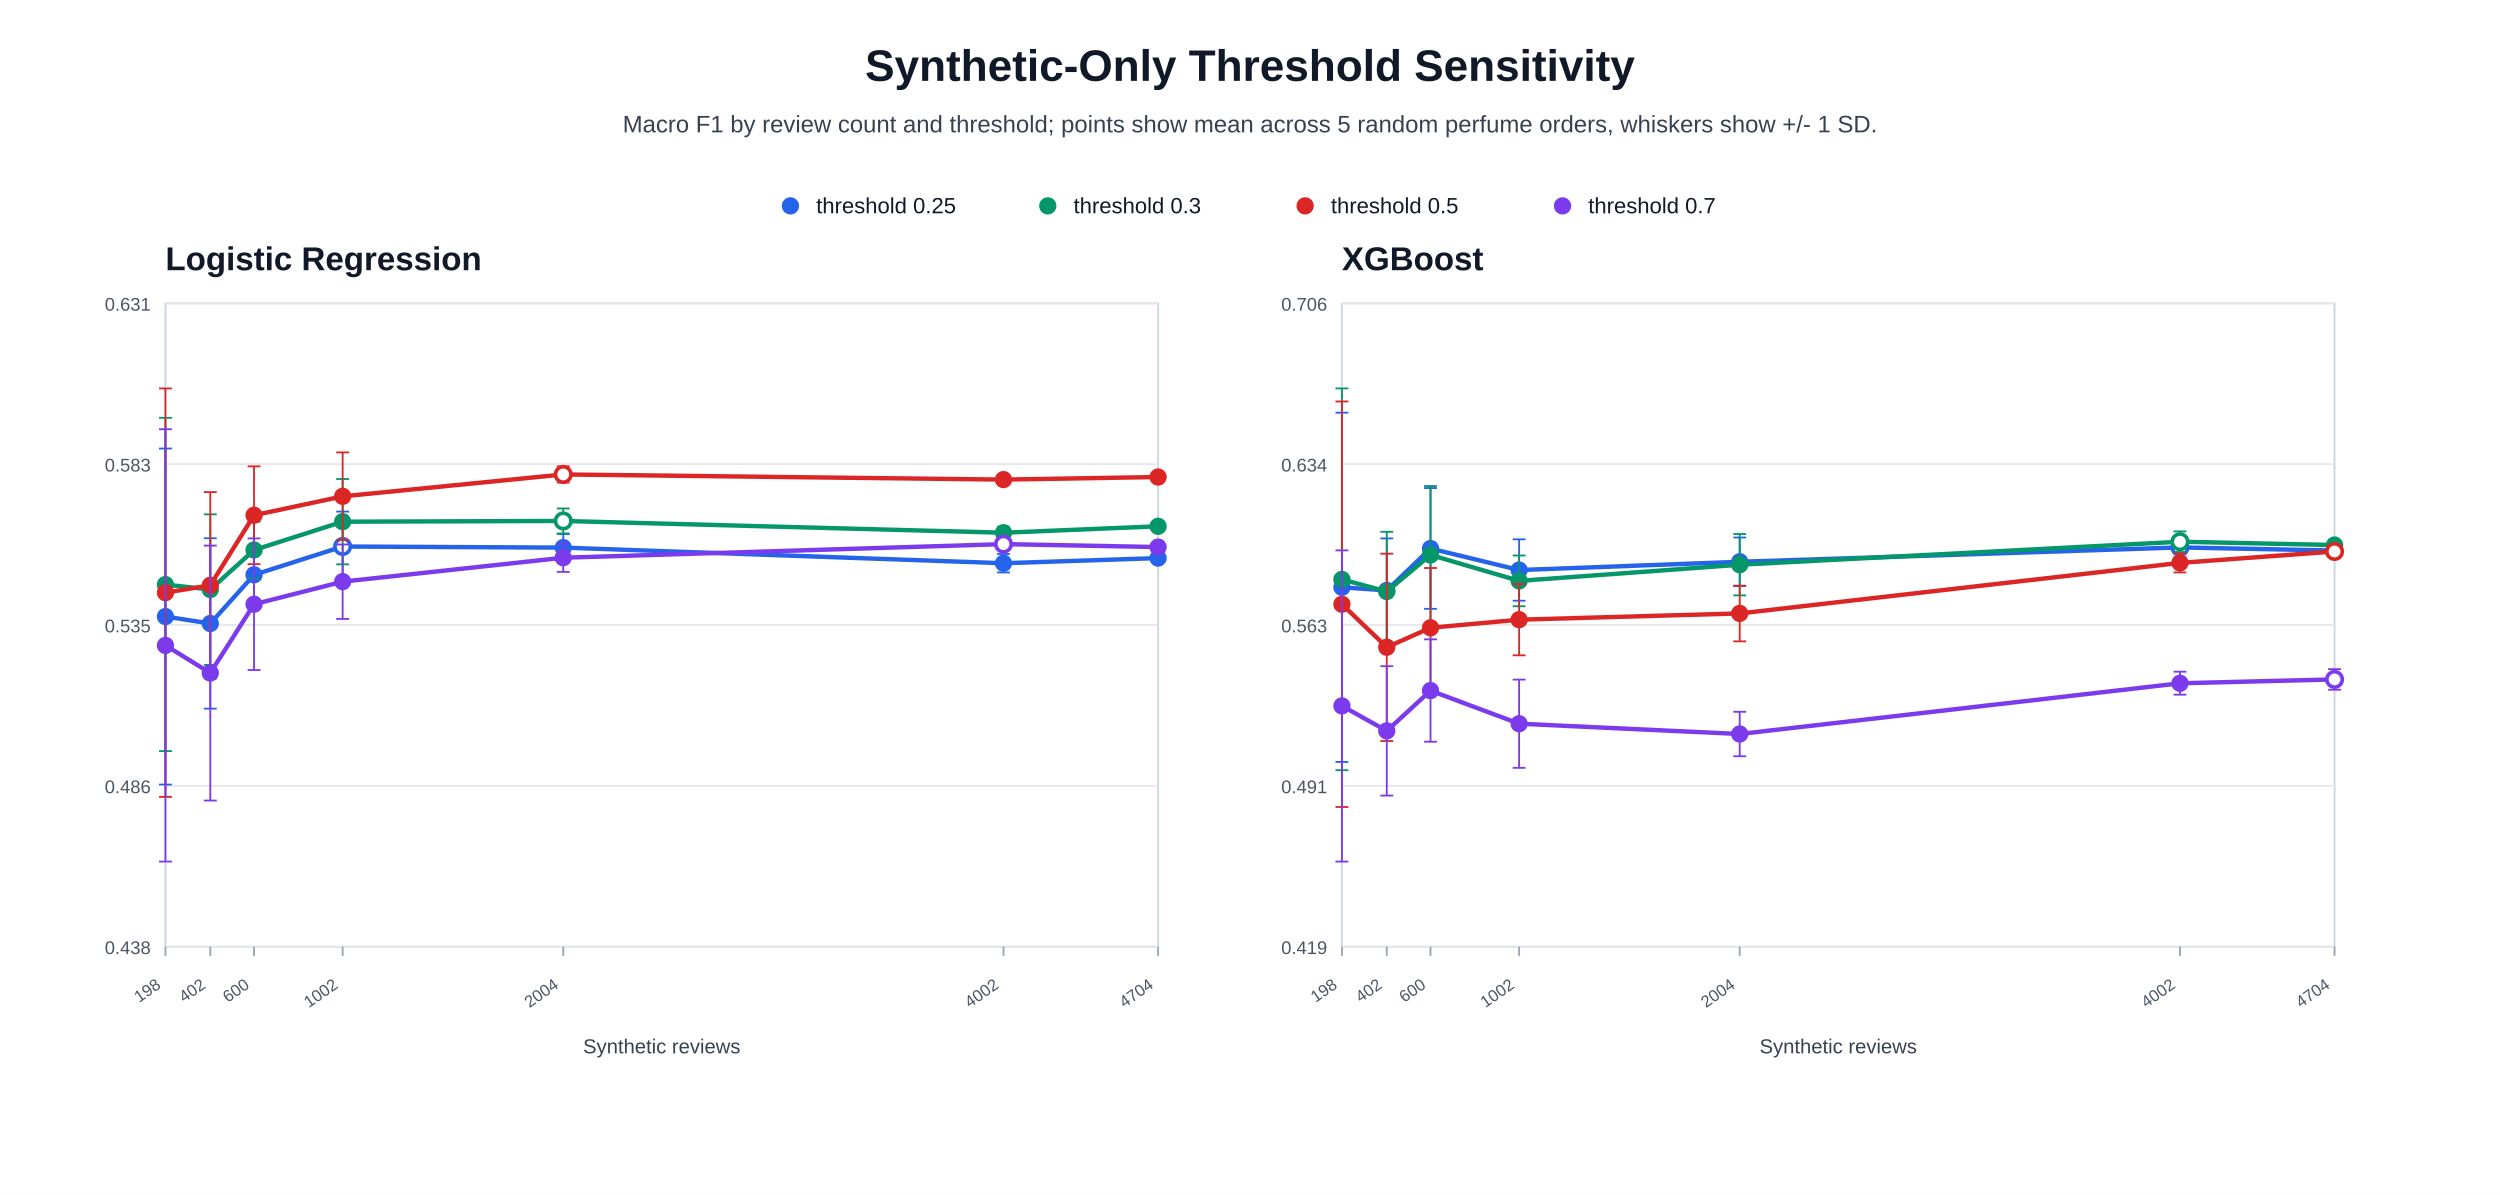
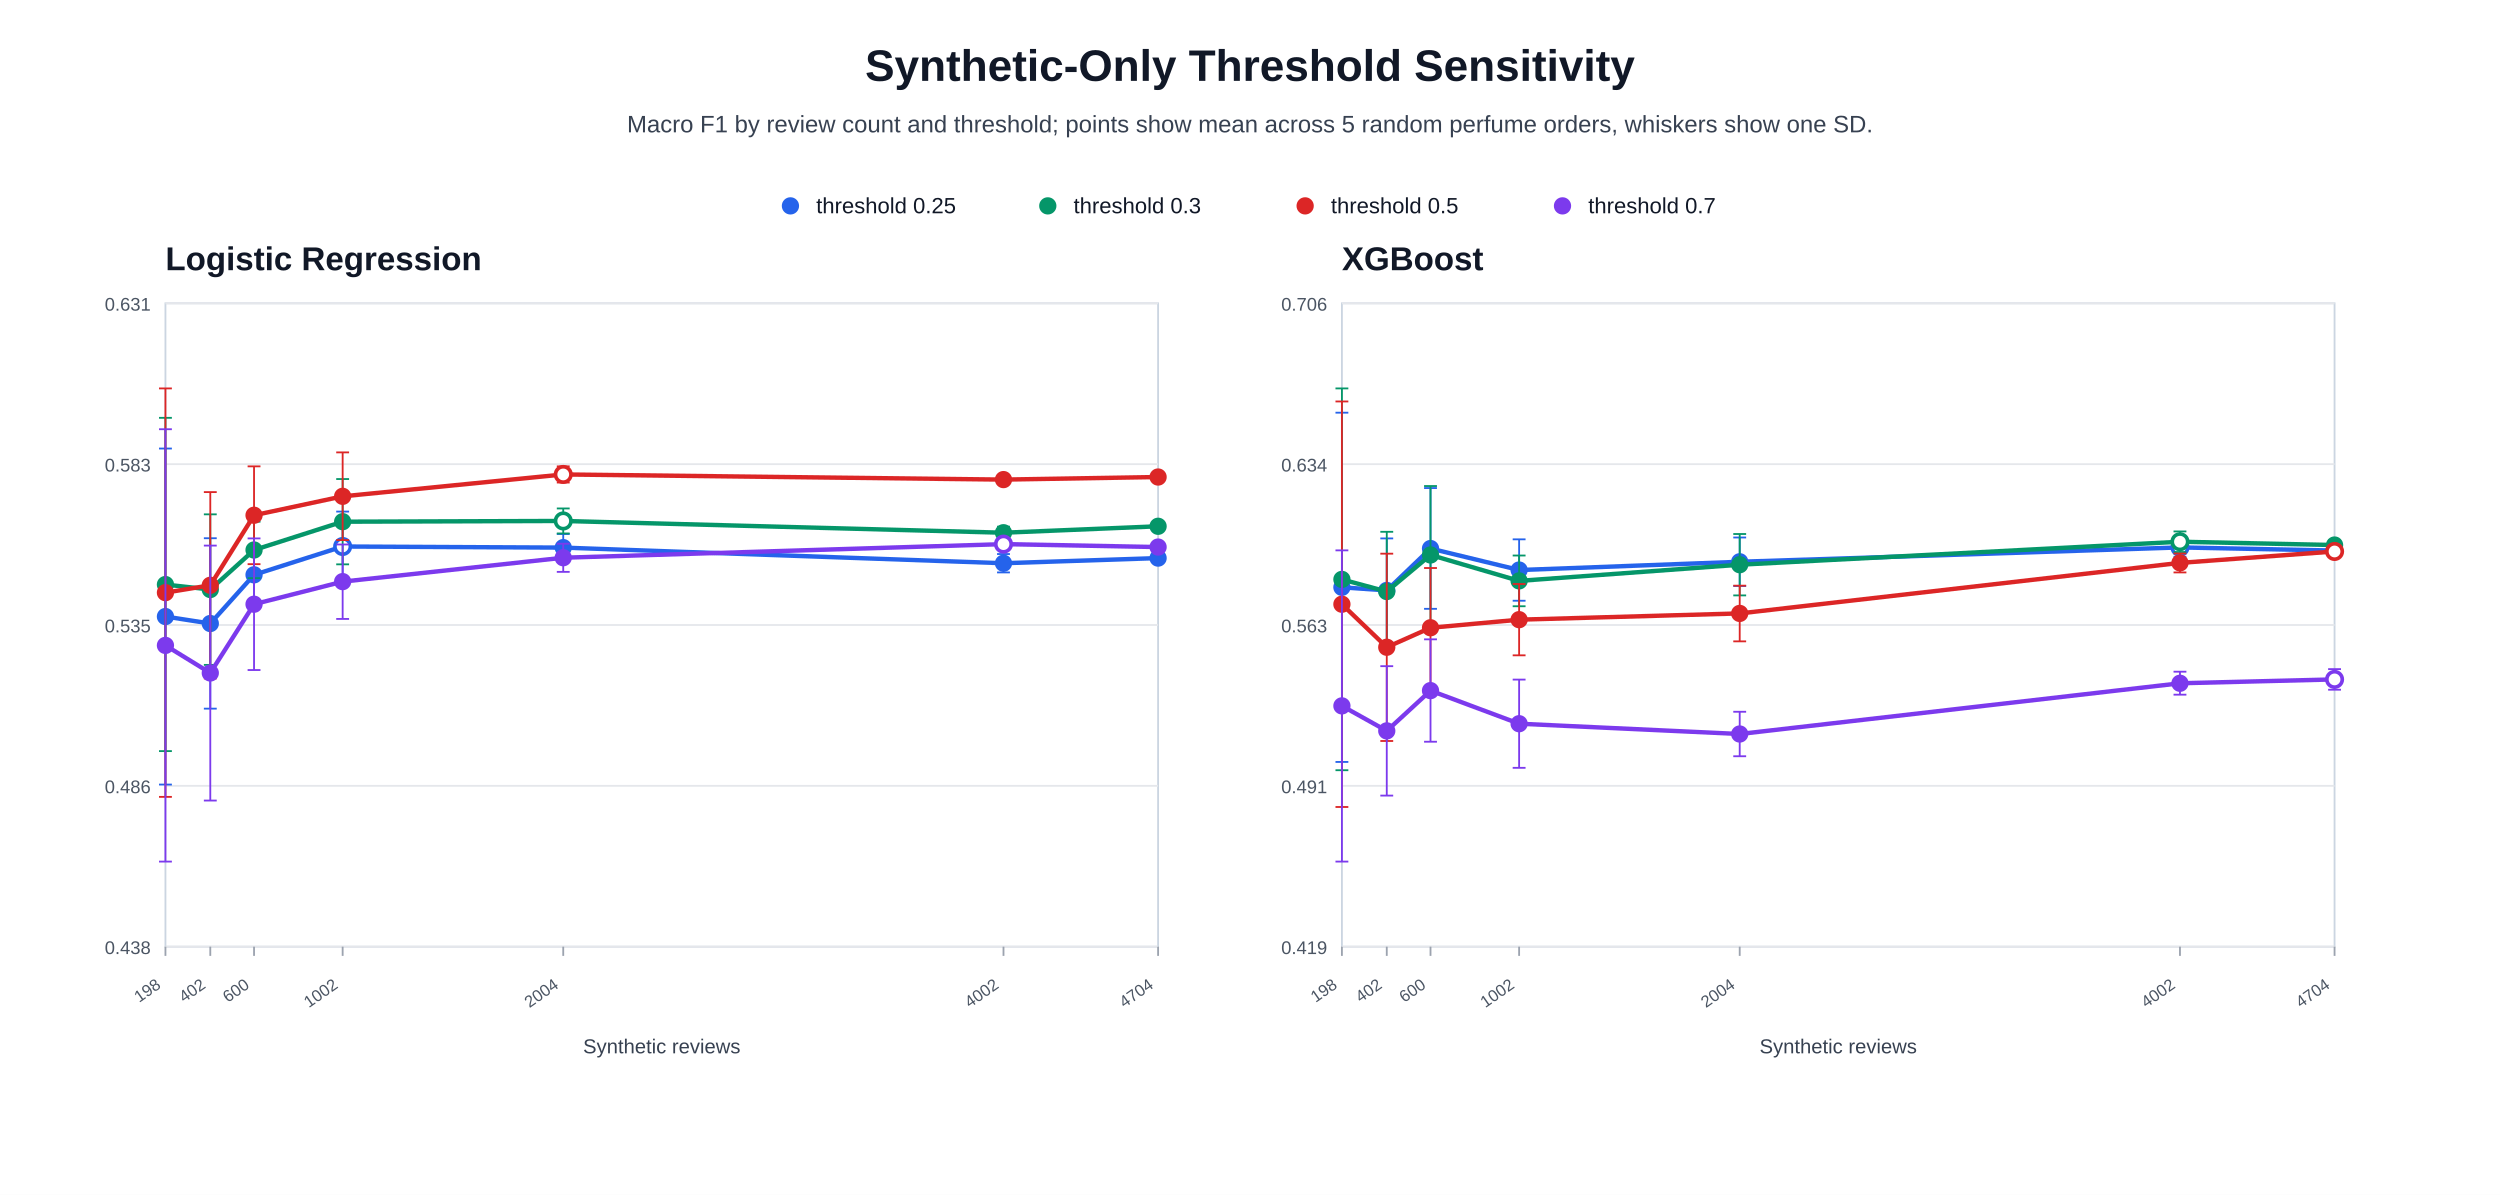
<svg xmlns="http://www.w3.org/2000/svg" width="1360" height="650" viewBox="0 0 1360 650">
  <rect width="100%" height="100%" fill="#ffffff" />
  <text x="680.0" y="44.0" font-family="Arial, Helvetica, sans-serif" font-size="24" font-weight="700" fill="#111827" text-anchor="middle">Synthetic-Only Threshold Sensitivity</text>
-   <text x="680.0" y="72.0" font-family="Arial, Helvetica, sans-serif" font-size="13" font-weight="400" fill="#374151" text-anchor="middle">Macro F1 by review count and threshold; points show mean across 5 random perfume orders, whiskers show +/- 1 SD.</text>
+   <text x="680.0" y="72.0" font-family="Arial, Helvetica, sans-serif" font-size="13" font-weight="400" fill="#374151" text-anchor="middle">Macro F1 by review count and threshold; points show mean across 5 random perfume orders, whiskers show one SD.</text>
  <circle cx="430.0" cy="112.0" r="4.2" fill="#2563eb" stroke="#2563eb" stroke-width="1" />
  <text x="444.0" y="116.0" font-family="Arial, Helvetica, sans-serif" font-size="12" font-weight="400" fill="#111827" text-anchor="start">threshold 0.25</text>
  <circle cx="570.0" cy="112.0" r="4.2" fill="#059669" stroke="#059669" stroke-width="1" />
  <text x="584.0" y="116.0" font-family="Arial, Helvetica, sans-serif" font-size="12" font-weight="400" fill="#111827" text-anchor="start">threshold 0.3</text>
  <circle cx="710.0" cy="112.0" r="4.2" fill="#dc2626" stroke="#dc2626" stroke-width="1" />
  <text x="724.0" y="116.0" font-family="Arial, Helvetica, sans-serif" font-size="12" font-weight="400" fill="#111827" text-anchor="start">threshold 0.5</text>
  <circle cx="850.0" cy="112.0" r="4.2" fill="#7c3aed" stroke="#7c3aed" stroke-width="1" />
  <text x="864.0" y="116.0" font-family="Arial, Helvetica, sans-serif" font-size="12" font-weight="400" fill="#111827" text-anchor="start">threshold 0.7</text>
  <text x="90.0" y="147.0" font-family="Arial, Helvetica, sans-serif" font-size="18" font-weight="700" fill="#111827" text-anchor="start">Logistic Regression</text>
  <rect x="90.0" y="165.0" width="540.0" height="350.0" fill="#ffffff" stroke="#cbd5e1" />
  <line x1="90.0" y1="515.0" x2="630.0" y2="515.0" stroke="#e5e7eb" stroke-width="1" />
  <text x="82.0" y="519.0" font-family="Arial, Helvetica, sans-serif" font-size="10" font-weight="400" fill="#4b5563" text-anchor="end">0.438</text>
  <line x1="90.0" y1="427.5" x2="630.0" y2="427.5" stroke="#e5e7eb" stroke-width="1" />
  <text x="82.0" y="431.5" font-family="Arial, Helvetica, sans-serif" font-size="10" font-weight="400" fill="#4b5563" text-anchor="end">0.486</text>
  <line x1="90.0" y1="340.0" x2="630.0" y2="340.0" stroke="#e5e7eb" stroke-width="1" />
  <text x="82.0" y="344.0" font-family="Arial, Helvetica, sans-serif" font-size="10" font-weight="400" fill="#4b5563" text-anchor="end">0.535</text>
  <line x1="90.0" y1="252.5" x2="630.0" y2="252.5" stroke="#e5e7eb" stroke-width="1" />
  <text x="82.0" y="256.5" font-family="Arial, Helvetica, sans-serif" font-size="10" font-weight="400" fill="#4b5563" text-anchor="end">0.583</text>
  <line x1="90.0" y1="165.0" x2="630.0" y2="165.0" stroke="#e5e7eb" stroke-width="1" />
  <text x="82.0" y="169.0" font-family="Arial, Helvetica, sans-serif" font-size="10" font-weight="400" fill="#4b5563" text-anchor="end">0.631</text>
  <line x1="90.0" y1="515.0" x2="90.0" y2="520.0" stroke="#9ca3af" stroke-width="1" />
  <text x="88.0" y="537.0" font-family="Arial, Helvetica, sans-serif" font-size="9" font-weight="400" fill="#4b5563" text-anchor="end" transform="rotate(-35 88.0 537.0)">198</text>
  <line x1="114.4" y1="515.0" x2="114.4" y2="520.0" stroke="#9ca3af" stroke-width="1" />
  <text x="112.4" y="537.0" font-family="Arial, Helvetica, sans-serif" font-size="9" font-weight="400" fill="#4b5563" text-anchor="end" transform="rotate(-35 112.4 537.0)">402</text>
  <line x1="138.2" y1="515.0" x2="138.2" y2="520.0" stroke="#9ca3af" stroke-width="1" />
  <text x="136.2" y="537.0" font-family="Arial, Helvetica, sans-serif" font-size="9" font-weight="400" fill="#4b5563" text-anchor="end" transform="rotate(-35 136.2 537.0)">600</text>
  <line x1="186.4" y1="515.0" x2="186.4" y2="520.0" stroke="#9ca3af" stroke-width="1" />
  <text x="184.4" y="537.0" font-family="Arial, Helvetica, sans-serif" font-size="9" font-weight="400" fill="#4b5563" text-anchor="end" transform="rotate(-35 184.4 537.0)">1002</text>
  <line x1="306.4" y1="515.0" x2="306.4" y2="520.0" stroke="#9ca3af" stroke-width="1" />
  <text x="304.4" y="537.0" font-family="Arial, Helvetica, sans-serif" font-size="9" font-weight="400" fill="#4b5563" text-anchor="end" transform="rotate(-35 304.4 537.0)">2004</text>
  <line x1="545.9" y1="515.0" x2="545.9" y2="520.0" stroke="#9ca3af" stroke-width="1" />
  <text x="543.9" y="537.0" font-family="Arial, Helvetica, sans-serif" font-size="9" font-weight="400" fill="#4b5563" text-anchor="end" transform="rotate(-35 543.9 537.0)">4002</text>
  <line x1="630.0" y1="515.0" x2="630.0" y2="520.0" stroke="#9ca3af" stroke-width="1" />
  <text x="628.0" y="537.0" font-family="Arial, Helvetica, sans-serif" font-size="9" font-weight="400" fill="#4b5563" text-anchor="end" transform="rotate(-35 628.0 537.0)">4704</text>
  <polyline points="90.0,335.4 114.4,339.2 138.2,312.7 186.4,297.3 306.4,297.9 545.9,306.4 630.0,303.6" fill="none" stroke="#2563eb" stroke-width="2.4" stroke-linejoin="round" stroke-linecap="round" />
  <line x1="90.0" y1="426.8" x2="90.0" y2="244.0" stroke="#2563eb" stroke-width="1.0" />
  <line x1="86.5" y1="426.8" x2="93.5" y2="426.8" stroke="#2563eb" stroke-width="1.0" />
  <line x1="86.5" y1="244.0" x2="93.5" y2="244.0" stroke="#2563eb" stroke-width="1.0" />
  <circle cx="90.0" cy="335.4" r="4.2" fill="#2563eb" stroke="#2563eb" stroke-width="1" />
  <line x1="114.4" y1="385.5" x2="114.4" y2="292.8" stroke="#2563eb" stroke-width="1.0" />
  <line x1="110.9" y1="385.5" x2="117.9" y2="385.5" stroke="#2563eb" stroke-width="1.0" />
  <line x1="110.9" y1="292.8" x2="117.9" y2="292.8" stroke="#2563eb" stroke-width="1.0" />
  <circle cx="114.4" cy="339.2" r="4.2" fill="#2563eb" stroke="#2563eb" stroke-width="1" />
  <line x1="138.2" y1="327.9" x2="138.2" y2="297.5" stroke="#2563eb" stroke-width="1.0" />
  <line x1="134.7" y1="327.9" x2="141.7" y2="327.9" stroke="#2563eb" stroke-width="1.0" />
  <line x1="134.7" y1="297.5" x2="141.7" y2="297.5" stroke="#2563eb" stroke-width="1.0" />
  <circle cx="138.2" cy="312.7" r="4.2" fill="#2563eb" stroke="#2563eb" stroke-width="1" />
  <line x1="186.4" y1="316.3" x2="186.4" y2="278.3" stroke="#2563eb" stroke-width="1.0" />
  <line x1="182.9" y1="316.3" x2="189.9" y2="316.3" stroke="#2563eb" stroke-width="1.0" />
  <line x1="182.9" y1="278.3" x2="189.9" y2="278.3" stroke="#2563eb" stroke-width="1.0" />
  <circle cx="186.4" cy="297.3" r="4.2" fill="#ffffff" stroke="#2563eb" stroke-width="2" />
  <line x1="306.4" y1="305.4" x2="306.4" y2="290.5" stroke="#2563eb" stroke-width="1.0" />
  <line x1="302.9" y1="305.4" x2="309.9" y2="305.4" stroke="#2563eb" stroke-width="1.0" />
  <line x1="302.9" y1="290.5" x2="309.9" y2="290.5" stroke="#2563eb" stroke-width="1.0" />
  <circle cx="306.4" cy="297.9" r="4.2" fill="#2563eb" stroke="#2563eb" stroke-width="1" />
  <line x1="545.9" y1="311.4" x2="545.9" y2="301.4" stroke="#2563eb" stroke-width="1.0" />
  <line x1="542.4" y1="311.4" x2="549.4" y2="311.4" stroke="#2563eb" stroke-width="1.0" />
  <line x1="542.4" y1="301.4" x2="549.4" y2="301.4" stroke="#2563eb" stroke-width="1.0" />
  <circle cx="545.9" cy="306.4" r="4.2" fill="#2563eb" stroke="#2563eb" stroke-width="1" />
  <circle cx="630.0" cy="303.6" r="4.2" fill="#2563eb" stroke="#2563eb" stroke-width="1" />
  <polyline points="90.0,318.0 114.4,320.7 138.2,299.2 186.4,283.8 306.4,283.4 545.9,289.8 630.0,286.3" fill="none" stroke="#059669" stroke-width="2.4" stroke-linejoin="round" stroke-linecap="round" />
  <line x1="90.0" y1="408.6" x2="90.0" y2="227.3" stroke="#059669" stroke-width="1.0" />
  <line x1="86.5" y1="408.6" x2="93.5" y2="408.6" stroke="#059669" stroke-width="1.0" />
  <line x1="86.5" y1="227.3" x2="93.5" y2="227.3" stroke="#059669" stroke-width="1.0" />
  <circle cx="90.0" cy="318.0" r="4.2" fill="#059669" stroke="#059669" stroke-width="1" />
  <line x1="114.4" y1="361.7" x2="114.4" y2="279.8" stroke="#059669" stroke-width="1.0" />
  <line x1="110.9" y1="361.7" x2="117.9" y2="361.7" stroke="#059669" stroke-width="1.0" />
  <line x1="110.9" y1="279.8" x2="117.9" y2="279.8" stroke="#059669" stroke-width="1.0" />
  <circle cx="114.4" cy="320.7" r="4.2" fill="#059669" stroke="#059669" stroke-width="1" />
  <line x1="138.2" y1="314.5" x2="138.2" y2="283.8" stroke="#059669" stroke-width="1.0" />
  <line x1="134.7" y1="314.5" x2="141.7" y2="314.5" stroke="#059669" stroke-width="1.0" />
  <line x1="134.7" y1="283.8" x2="141.7" y2="283.8" stroke="#059669" stroke-width="1.0" />
  <circle cx="138.2" cy="299.2" r="4.2" fill="#059669" stroke="#059669" stroke-width="1" />
  <line x1="186.4" y1="307.0" x2="186.4" y2="260.6" stroke="#059669" stroke-width="1.0" />
  <line x1="182.9" y1="307.0" x2="189.9" y2="307.0" stroke="#059669" stroke-width="1.0" />
  <line x1="182.9" y1="260.6" x2="189.9" y2="260.6" stroke="#059669" stroke-width="1.0" />
  <circle cx="186.4" cy="283.8" r="4.2" fill="#059669" stroke="#059669" stroke-width="1" />
  <line x1="306.4" y1="290.2" x2="306.4" y2="276.6" stroke="#059669" stroke-width="1.0" />
  <line x1="302.9" y1="290.2" x2="309.9" y2="290.2" stroke="#059669" stroke-width="1.0" />
  <line x1="302.9" y1="276.6" x2="309.9" y2="276.6" stroke="#059669" stroke-width="1.0" />
  <circle cx="306.4" cy="283.4" r="4.2" fill="#ffffff" stroke="#059669" stroke-width="2" />
  <line x1="545.9" y1="293.1" x2="545.9" y2="286.5" stroke="#059669" stroke-width="1.0" />
  <line x1="542.4" y1="293.1" x2="549.4" y2="293.1" stroke="#059669" stroke-width="1.0" />
  <line x1="542.4" y1="286.5" x2="549.4" y2="286.5" stroke="#059669" stroke-width="1.0" />
  <circle cx="545.9" cy="289.8" r="4.2" fill="#059669" stroke="#059669" stroke-width="1" />
  <circle cx="630.0" cy="286.3" r="4.2" fill="#059669" stroke="#059669" stroke-width="1" />
  <polyline points="90.0,322.4 114.4,318.4 138.2,280.3 186.4,270.0 306.4,258.1 545.9,260.9 630.0,259.5" fill="none" stroke="#dc2626" stroke-width="2.4" stroke-linejoin="round" stroke-linecap="round" />
  <line x1="90.0" y1="433.5" x2="90.0" y2="211.3" stroke="#dc2626" stroke-width="1.0" />
  <line x1="86.5" y1="433.5" x2="93.5" y2="433.5" stroke="#dc2626" stroke-width="1.0" />
  <line x1="86.5" y1="211.3" x2="93.5" y2="211.3" stroke="#dc2626" stroke-width="1.0" />
  <circle cx="90.0" cy="322.4" r="4.2" fill="#dc2626" stroke="#dc2626" stroke-width="1" />
  <line x1="114.4" y1="369.1" x2="114.4" y2="267.7" stroke="#dc2626" stroke-width="1.0" />
  <line x1="110.9" y1="369.1" x2="117.9" y2="369.1" stroke="#dc2626" stroke-width="1.0" />
  <line x1="110.9" y1="267.7" x2="117.9" y2="267.7" stroke="#dc2626" stroke-width="1.0" />
  <circle cx="114.4" cy="318.4" r="4.2" fill="#dc2626" stroke="#dc2626" stroke-width="1" />
  <line x1="138.2" y1="306.9" x2="138.2" y2="253.7" stroke="#dc2626" stroke-width="1.0" />
  <line x1="134.7" y1="306.9" x2="141.7" y2="306.9" stroke="#dc2626" stroke-width="1.0" />
  <line x1="134.7" y1="253.7" x2="141.7" y2="253.7" stroke="#dc2626" stroke-width="1.0" />
  <circle cx="138.2" cy="280.3" r="4.2" fill="#dc2626" stroke="#dc2626" stroke-width="1" />
  <line x1="186.4" y1="293.8" x2="186.4" y2="246.1" stroke="#dc2626" stroke-width="1.0" />
  <line x1="182.9" y1="293.8" x2="189.9" y2="293.8" stroke="#dc2626" stroke-width="1.0" />
  <line x1="182.9" y1="246.1" x2="189.9" y2="246.1" stroke="#dc2626" stroke-width="1.0" />
  <circle cx="186.4" cy="270.0" r="4.2" fill="#dc2626" stroke="#dc2626" stroke-width="1" />
  <line x1="306.4" y1="262.5" x2="306.4" y2="253.7" stroke="#dc2626" stroke-width="1.0" />
  <line x1="302.9" y1="262.5" x2="309.9" y2="262.5" stroke="#dc2626" stroke-width="1.0" />
  <line x1="302.9" y1="253.7" x2="309.9" y2="253.7" stroke="#dc2626" stroke-width="1.0" />
  <circle cx="306.4" cy="258.1" r="4.2" fill="#ffffff" stroke="#dc2626" stroke-width="2" />
  <line x1="545.9" y1="263.0" x2="545.9" y2="258.8" stroke="#dc2626" stroke-width="1.0" />
  <line x1="542.4" y1="263.0" x2="549.4" y2="263.0" stroke="#dc2626" stroke-width="1.0" />
  <line x1="542.4" y1="258.8" x2="549.4" y2="258.8" stroke="#dc2626" stroke-width="1.0" />
  <circle cx="545.9" cy="260.9" r="4.2" fill="#dc2626" stroke="#dc2626" stroke-width="1" />
  <circle cx="630.0" cy="259.5" r="4.2" fill="#dc2626" stroke="#dc2626" stroke-width="1" />
  <polyline points="90.0,351.1 114.4,366.1 138.2,328.7 186.4,316.4 306.4,303.4 545.9,296.0 630.0,297.6" fill="none" stroke="#7c3aed" stroke-width="2.4" stroke-linejoin="round" stroke-linecap="round" />
  <line x1="90.0" y1="468.7" x2="90.0" y2="233.5" stroke="#7c3aed" stroke-width="1.0" />
  <line x1="86.5" y1="468.7" x2="93.5" y2="468.7" stroke="#7c3aed" stroke-width="1.0" />
  <line x1="86.5" y1="233.5" x2="93.5" y2="233.5" stroke="#7c3aed" stroke-width="1.0" />
  <circle cx="90.0" cy="351.1" r="4.2" fill="#7c3aed" stroke="#7c3aed" stroke-width="1" />
  <line x1="114.4" y1="435.5" x2="114.4" y2="296.8" stroke="#7c3aed" stroke-width="1.0" />
  <line x1="110.9" y1="435.5" x2="117.9" y2="435.5" stroke="#7c3aed" stroke-width="1.0" />
  <line x1="110.9" y1="296.8" x2="117.9" y2="296.8" stroke="#7c3aed" stroke-width="1.0" />
  <circle cx="114.4" cy="366.1" r="4.2" fill="#7c3aed" stroke="#7c3aed" stroke-width="1" />
  <line x1="138.2" y1="364.5" x2="138.2" y2="292.9" stroke="#7c3aed" stroke-width="1.0" />
  <line x1="134.7" y1="364.5" x2="141.7" y2="364.5" stroke="#7c3aed" stroke-width="1.0" />
  <line x1="134.7" y1="292.9" x2="141.7" y2="292.9" stroke="#7c3aed" stroke-width="1.0" />
  <circle cx="138.2" cy="328.7" r="4.2" fill="#7c3aed" stroke="#7c3aed" stroke-width="1" />
  <line x1="186.4" y1="336.7" x2="186.4" y2="296.2" stroke="#7c3aed" stroke-width="1.0" />
  <line x1="182.9" y1="336.7" x2="189.9" y2="336.7" stroke="#7c3aed" stroke-width="1.0" />
  <line x1="182.9" y1="296.2" x2="189.9" y2="296.2" stroke="#7c3aed" stroke-width="1.0" />
  <circle cx="186.4" cy="316.4" r="4.2" fill="#7c3aed" stroke="#7c3aed" stroke-width="1" />
  <line x1="306.4" y1="311.1" x2="306.4" y2="295.8" stroke="#7c3aed" stroke-width="1.0" />
  <line x1="302.9" y1="311.1" x2="309.9" y2="311.1" stroke="#7c3aed" stroke-width="1.0" />
  <line x1="302.9" y1="295.8" x2="309.9" y2="295.8" stroke="#7c3aed" stroke-width="1.0" />
  <circle cx="306.4" cy="303.4" r="4.2" fill="#7c3aed" stroke="#7c3aed" stroke-width="1" />
  <line x1="545.9" y1="299.0" x2="545.9" y2="293.0" stroke="#7c3aed" stroke-width="1.0" />
  <line x1="542.4" y1="299.0" x2="549.4" y2="299.0" stroke="#7c3aed" stroke-width="1.0" />
  <line x1="542.4" y1="293.0" x2="549.4" y2="293.0" stroke="#7c3aed" stroke-width="1.0" />
  <circle cx="545.9" cy="296.0" r="4.2" fill="#ffffff" stroke="#7c3aed" stroke-width="2" />
  <circle cx="630.0" cy="297.6" r="4.2" fill="#7c3aed" stroke="#7c3aed" stroke-width="1" />
  <text x="360.0" y="573.0" font-family="Arial, Helvetica, sans-serif" font-size="11" font-weight="400" fill="#374151" text-anchor="middle">Synthetic reviews</text>
  <text x="730.0" y="147.0" font-family="Arial, Helvetica, sans-serif" font-size="18" font-weight="700" fill="#111827" text-anchor="start">XGBoost</text>
  <rect x="730.0" y="165.0" width="540.0" height="350.0" fill="#ffffff" stroke="#cbd5e1" />
  <line x1="730.0" y1="515.0" x2="1270.0" y2="515.0" stroke="#e5e7eb" stroke-width="1" />
  <text x="722.0" y="519.0" font-family="Arial, Helvetica, sans-serif" font-size="10" font-weight="400" fill="#4b5563" text-anchor="end">0.419</text>
  <line x1="730.0" y1="427.5" x2="1270.0" y2="427.5" stroke="#e5e7eb" stroke-width="1" />
  <text x="722.0" y="431.5" font-family="Arial, Helvetica, sans-serif" font-size="10" font-weight="400" fill="#4b5563" text-anchor="end">0.491</text>
  <line x1="730.0" y1="340.0" x2="1270.0" y2="340.0" stroke="#e5e7eb" stroke-width="1" />
  <text x="722.0" y="344.0" font-family="Arial, Helvetica, sans-serif" font-size="10" font-weight="400" fill="#4b5563" text-anchor="end">0.563</text>
  <line x1="730.0" y1="252.5" x2="1270.0" y2="252.5" stroke="#e5e7eb" stroke-width="1" />
  <text x="722.0" y="256.5" font-family="Arial, Helvetica, sans-serif" font-size="10" font-weight="400" fill="#4b5563" text-anchor="end">0.634</text>
  <line x1="730.0" y1="165.0" x2="1270.0" y2="165.0" stroke="#e5e7eb" stroke-width="1" />
  <text x="722.0" y="169.0" font-family="Arial, Helvetica, sans-serif" font-size="10" font-weight="400" fill="#4b5563" text-anchor="end">0.706</text>
  <line x1="730.0" y1="515.0" x2="730.0" y2="520.0" stroke="#9ca3af" stroke-width="1" />
  <text x="728.0" y="537.0" font-family="Arial, Helvetica, sans-serif" font-size="9" font-weight="400" fill="#4b5563" text-anchor="end" transform="rotate(-35 728.0 537.0)">198</text>
  <line x1="754.4" y1="515.0" x2="754.4" y2="520.0" stroke="#9ca3af" stroke-width="1" />
  <text x="752.4" y="537.0" font-family="Arial, Helvetica, sans-serif" font-size="9" font-weight="400" fill="#4b5563" text-anchor="end" transform="rotate(-35 752.4 537.0)">402</text>
  <line x1="778.2" y1="515.0" x2="778.2" y2="520.0" stroke="#9ca3af" stroke-width="1" />
  <text x="776.2" y="537.0" font-family="Arial, Helvetica, sans-serif" font-size="9" font-weight="400" fill="#4b5563" text-anchor="end" transform="rotate(-35 776.2 537.0)">600</text>
  <line x1="826.4" y1="515.0" x2="826.4" y2="520.0" stroke="#9ca3af" stroke-width="1" />
  <text x="824.4" y="537.0" font-family="Arial, Helvetica, sans-serif" font-size="9" font-weight="400" fill="#4b5563" text-anchor="end" transform="rotate(-35 824.4 537.0)">1002</text>
  <line x1="946.4" y1="515.0" x2="946.4" y2="520.0" stroke="#9ca3af" stroke-width="1" />
  <text x="944.4" y="537.0" font-family="Arial, Helvetica, sans-serif" font-size="9" font-weight="400" fill="#4b5563" text-anchor="end" transform="rotate(-35 944.4 537.0)">2004</text>
  <line x1="1185.9" y1="515.0" x2="1185.9" y2="520.0" stroke="#9ca3af" stroke-width="1" />
  <text x="1183.9" y="537.0" font-family="Arial, Helvetica, sans-serif" font-size="9" font-weight="400" fill="#4b5563" text-anchor="end" transform="rotate(-35 1183.9 537.0)">4002</text>
  <line x1="1270.0" y1="515.0" x2="1270.0" y2="520.0" stroke="#9ca3af" stroke-width="1" />
  <text x="1268.0" y="537.0" font-family="Arial, Helvetica, sans-serif" font-size="9" font-weight="400" fill="#4b5563" text-anchor="end" transform="rotate(-35 1268.0 537.0)">4704</text>
  <polyline points="730.0,319.5 754.4,321.2 778.2,298.4 826.4,310.1 946.4,305.6 1185.9,297.8 1270.0,299.5" fill="none" stroke="#2563eb" stroke-width="2.4" stroke-linejoin="round" stroke-linecap="round" />
  <line x1="730.0" y1="414.5" x2="730.0" y2="224.5" stroke="#2563eb" stroke-width="1.0" />
  <line x1="726.5" y1="414.5" x2="733.5" y2="414.5" stroke="#2563eb" stroke-width="1.0" />
  <line x1="726.5" y1="224.5" x2="733.5" y2="224.5" stroke="#2563eb" stroke-width="1.0" />
  <circle cx="730.0" cy="319.5" r="4.2" fill="#2563eb" stroke="#2563eb" stroke-width="1" />
  <line x1="754.4" y1="349.5" x2="754.4" y2="292.9" stroke="#2563eb" stroke-width="1.0" />
  <line x1="750.9" y1="349.5" x2="757.9" y2="349.5" stroke="#2563eb" stroke-width="1.0" />
  <line x1="750.9" y1="292.9" x2="757.9" y2="292.9" stroke="#2563eb" stroke-width="1.0" />
  <circle cx="754.4" cy="321.2" r="4.2" fill="#2563eb" stroke="#2563eb" stroke-width="1" />
  <line x1="778.2" y1="331.2" x2="778.2" y2="265.5" stroke="#2563eb" stroke-width="1.0" />
  <line x1="774.7" y1="331.2" x2="781.7" y2="331.2" stroke="#2563eb" stroke-width="1.0" />
  <line x1="774.7" y1="265.5" x2="781.7" y2="265.5" stroke="#2563eb" stroke-width="1.0" />
  <circle cx="778.2" cy="298.4" r="4.2" fill="#2563eb" stroke="#2563eb" stroke-width="1" />
  <line x1="826.4" y1="326.8" x2="826.4" y2="293.4" stroke="#2563eb" stroke-width="1.0" />
  <line x1="822.9" y1="326.8" x2="829.9" y2="326.8" stroke="#2563eb" stroke-width="1.0" />
  <line x1="822.9" y1="293.4" x2="829.9" y2="293.4" stroke="#2563eb" stroke-width="1.0" />
  <circle cx="826.4" cy="310.1" r="4.2" fill="#2563eb" stroke="#2563eb" stroke-width="1" />
  <line x1="946.4" y1="318.8" x2="946.4" y2="292.4" stroke="#2563eb" stroke-width="1.0" />
  <line x1="942.9" y1="318.8" x2="949.9" y2="318.8" stroke="#2563eb" stroke-width="1.0" />
  <line x1="942.9" y1="292.4" x2="949.9" y2="292.4" stroke="#2563eb" stroke-width="1.0" />
  <circle cx="946.4" cy="305.6" r="4.2" fill="#2563eb" stroke="#2563eb" stroke-width="1" />
  <line x1="1185.9" y1="302.9" x2="1185.9" y2="292.6" stroke="#2563eb" stroke-width="1.0" />
  <line x1="1182.4" y1="302.9" x2="1189.4" y2="302.9" stroke="#2563eb" stroke-width="1.0" />
  <line x1="1182.4" y1="292.6" x2="1189.4" y2="292.6" stroke="#2563eb" stroke-width="1.0" />
  <circle cx="1185.9" cy="297.8" r="4.2" fill="#ffffff" stroke="#2563eb" stroke-width="2" />
  <line x1="1270.0" y1="302.3" x2="1270.0" y2="296.7" stroke="#2563eb" stroke-width="1.0" />
  <line x1="1266.5" y1="302.3" x2="1273.5" y2="302.3" stroke="#2563eb" stroke-width="1.0" />
  <line x1="1266.5" y1="296.7" x2="1273.5" y2="296.7" stroke="#2563eb" stroke-width="1.0" />
  <circle cx="1270.0" cy="299.5" r="4.2" fill="#2563eb" stroke="#2563eb" stroke-width="1" />
  <polyline points="730.0,315.2 754.4,321.8 778.2,301.9 826.4,316.0 946.4,307.2 1185.9,294.7 1270.0,296.5" fill="none" stroke="#059669" stroke-width="2.4" stroke-linejoin="round" stroke-linecap="round" />
  <line x1="730.0" y1="419.0" x2="730.0" y2="211.3" stroke="#059669" stroke-width="1.0" />
  <line x1="726.5" y1="419.0" x2="733.5" y2="419.0" stroke="#059669" stroke-width="1.0" />
  <line x1="726.5" y1="211.3" x2="733.5" y2="211.3" stroke="#059669" stroke-width="1.0" />
  <circle cx="730.0" cy="315.2" r="4.2" fill="#059669" stroke="#059669" stroke-width="1" />
  <line x1="754.4" y1="354.3" x2="754.4" y2="289.3" stroke="#059669" stroke-width="1.0" />
  <line x1="750.9" y1="354.3" x2="757.9" y2="354.3" stroke="#059669" stroke-width="1.0" />
  <line x1="750.9" y1="289.3" x2="757.9" y2="289.3" stroke="#059669" stroke-width="1.0" />
  <circle cx="754.4" cy="321.8" r="4.2" fill="#059669" stroke="#059669" stroke-width="1" />
  <line x1="778.2" y1="339.4" x2="778.2" y2="264.4" stroke="#059669" stroke-width="1.0" />
  <line x1="774.7" y1="339.4" x2="781.7" y2="339.4" stroke="#059669" stroke-width="1.0" />
  <line x1="774.7" y1="264.4" x2="781.7" y2="264.4" stroke="#059669" stroke-width="1.0" />
  <circle cx="778.2" cy="301.9" r="4.2" fill="#059669" stroke="#059669" stroke-width="1" />
  <line x1="826.4" y1="329.8" x2="826.4" y2="302.2" stroke="#059669" stroke-width="1.0" />
  <line x1="822.9" y1="329.8" x2="829.9" y2="329.8" stroke="#059669" stroke-width="1.0" />
  <line x1="822.9" y1="302.2" x2="829.9" y2="302.2" stroke="#059669" stroke-width="1.0" />
  <circle cx="826.4" cy="316.0" r="4.2" fill="#059669" stroke="#059669" stroke-width="1" />
  <line x1="946.4" y1="323.9" x2="946.4" y2="290.5" stroke="#059669" stroke-width="1.0" />
  <line x1="942.9" y1="323.9" x2="949.9" y2="323.9" stroke="#059669" stroke-width="1.0" />
  <line x1="942.9" y1="290.5" x2="949.9" y2="290.5" stroke="#059669" stroke-width="1.0" />
  <circle cx="946.4" cy="307.2" r="4.2" fill="#059669" stroke="#059669" stroke-width="1" />
  <line x1="1185.9" y1="300.3" x2="1185.9" y2="289.1" stroke="#059669" stroke-width="1.0" />
  <line x1="1182.4" y1="300.3" x2="1189.4" y2="300.3" stroke="#059669" stroke-width="1.0" />
  <line x1="1182.4" y1="289.1" x2="1189.4" y2="289.1" stroke="#059669" stroke-width="1.0" />
  <circle cx="1185.9" cy="294.7" r="4.2" fill="#ffffff" stroke="#059669" stroke-width="2" />
  <line x1="1270.0" y1="299.0" x2="1270.0" y2="293.9" stroke="#059669" stroke-width="1.0" />
  <line x1="1266.5" y1="299.0" x2="1273.5" y2="299.0" stroke="#059669" stroke-width="1.0" />
  <line x1="1266.5" y1="293.9" x2="1273.5" y2="293.9" stroke="#059669" stroke-width="1.0" />
  <circle cx="1270.0" cy="296.5" r="4.2" fill="#059669" stroke="#059669" stroke-width="1" />
  <polyline points="730.0,328.7 754.4,352.1 778.2,341.5 826.4,337.1 946.4,333.7 1185.9,306.2 1270.0,300.0" fill="none" stroke="#dc2626" stroke-width="2.4" stroke-linejoin="round" stroke-linecap="round" />
  <line x1="730.0" y1="439.0" x2="730.0" y2="218.4" stroke="#dc2626" stroke-width="1.0" />
  <line x1="726.5" y1="439.0" x2="733.5" y2="439.0" stroke="#dc2626" stroke-width="1.0" />
  <line x1="726.5" y1="218.4" x2="733.5" y2="218.4" stroke="#dc2626" stroke-width="1.0" />
  <circle cx="730.0" cy="328.7" r="4.2" fill="#dc2626" stroke="#dc2626" stroke-width="1" />
  <line x1="754.4" y1="403.1" x2="754.4" y2="301.2" stroke="#dc2626" stroke-width="1.0" />
  <line x1="750.9" y1="403.1" x2="757.9" y2="403.1" stroke="#dc2626" stroke-width="1.0" />
  <line x1="750.9" y1="301.2" x2="757.9" y2="301.2" stroke="#dc2626" stroke-width="1.0" />
  <circle cx="754.4" cy="352.1" r="4.2" fill="#dc2626" stroke="#dc2626" stroke-width="1" />
  <line x1="778.2" y1="374.0" x2="778.2" y2="309.0" stroke="#dc2626" stroke-width="1.0" />
  <line x1="774.7" y1="374.0" x2="781.7" y2="374.0" stroke="#dc2626" stroke-width="1.0" />
  <line x1="774.7" y1="309.0" x2="781.7" y2="309.0" stroke="#dc2626" stroke-width="1.0" />
  <circle cx="778.2" cy="341.5" r="4.2" fill="#dc2626" stroke="#dc2626" stroke-width="1" />
  <line x1="826.4" y1="356.5" x2="826.4" y2="317.7" stroke="#dc2626" stroke-width="1.0" />
  <line x1="822.9" y1="356.5" x2="829.9" y2="356.5" stroke="#dc2626" stroke-width="1.0" />
  <line x1="822.9" y1="317.7" x2="829.9" y2="317.7" stroke="#dc2626" stroke-width="1.0" />
  <circle cx="826.4" cy="337.1" r="4.2" fill="#dc2626" stroke="#dc2626" stroke-width="1" />
  <line x1="946.4" y1="348.9" x2="946.4" y2="318.6" stroke="#dc2626" stroke-width="1.0" />
  <line x1="942.9" y1="348.9" x2="949.9" y2="348.9" stroke="#dc2626" stroke-width="1.0" />
  <line x1="942.9" y1="318.6" x2="949.9" y2="318.6" stroke="#dc2626" stroke-width="1.0" />
  <circle cx="946.4" cy="333.7" r="4.2" fill="#dc2626" stroke="#dc2626" stroke-width="1" />
  <line x1="1185.9" y1="311.4" x2="1185.9" y2="301.1" stroke="#dc2626" stroke-width="1.0" />
  <line x1="1182.4" y1="311.4" x2="1189.4" y2="311.4" stroke="#dc2626" stroke-width="1.0" />
  <line x1="1182.4" y1="301.1" x2="1189.4" y2="301.1" stroke="#dc2626" stroke-width="1.0" />
  <circle cx="1185.9" cy="306.2" r="4.2" fill="#dc2626" stroke="#dc2626" stroke-width="1" />
  <line x1="1270.0" y1="302.3" x2="1270.0" y2="297.8" stroke="#dc2626" stroke-width="1.0" />
  <line x1="1266.5" y1="302.3" x2="1273.5" y2="302.3" stroke="#dc2626" stroke-width="1.0" />
  <line x1="1266.5" y1="297.8" x2="1273.5" y2="297.8" stroke="#dc2626" stroke-width="1.0" />
  <circle cx="1270.0" cy="300.0" r="4.2" fill="#ffffff" stroke="#dc2626" stroke-width="2" />
  <polyline points="730.0,384.0 754.4,397.6 778.2,375.7 826.4,393.7 946.4,399.3 1185.9,371.7 1270.0,369.6" fill="none" stroke="#7c3aed" stroke-width="2.4" stroke-linejoin="round" stroke-linecap="round" />
  <line x1="730.0" y1="468.7" x2="730.0" y2="299.4" stroke="#7c3aed" stroke-width="1.0" />
  <line x1="726.5" y1="468.7" x2="733.5" y2="468.7" stroke="#7c3aed" stroke-width="1.0" />
  <line x1="726.5" y1="299.4" x2="733.5" y2="299.4" stroke="#7c3aed" stroke-width="1.0" />
  <circle cx="730.0" cy="384.0" r="4.2" fill="#7c3aed" stroke="#7c3aed" stroke-width="1" />
  <line x1="754.4" y1="432.8" x2="754.4" y2="362.4" stroke="#7c3aed" stroke-width="1.0" />
  <line x1="750.9" y1="432.8" x2="757.9" y2="432.8" stroke="#7c3aed" stroke-width="1.0" />
  <line x1="750.9" y1="362.4" x2="757.9" y2="362.4" stroke="#7c3aed" stroke-width="1.0" />
  <circle cx="754.4" cy="397.6" r="4.2" fill="#7c3aed" stroke="#7c3aed" stroke-width="1" />
  <line x1="778.2" y1="403.5" x2="778.2" y2="347.8" stroke="#7c3aed" stroke-width="1.0" />
  <line x1="774.7" y1="403.5" x2="781.7" y2="403.5" stroke="#7c3aed" stroke-width="1.0" />
  <line x1="774.7" y1="347.8" x2="781.7" y2="347.8" stroke="#7c3aed" stroke-width="1.0" />
  <circle cx="778.2" cy="375.7" r="4.2" fill="#7c3aed" stroke="#7c3aed" stroke-width="1" />
  <line x1="826.4" y1="417.7" x2="826.4" y2="369.7" stroke="#7c3aed" stroke-width="1.0" />
  <line x1="822.9" y1="417.7" x2="829.9" y2="417.7" stroke="#7c3aed" stroke-width="1.0" />
  <line x1="822.9" y1="369.7" x2="829.9" y2="369.7" stroke="#7c3aed" stroke-width="1.0" />
  <circle cx="826.4" cy="393.7" r="4.2" fill="#7c3aed" stroke="#7c3aed" stroke-width="1" />
  <line x1="946.4" y1="411.4" x2="946.4" y2="387.2" stroke="#7c3aed" stroke-width="1.0" />
  <line x1="942.9" y1="411.4" x2="949.9" y2="411.4" stroke="#7c3aed" stroke-width="1.0" />
  <line x1="942.9" y1="387.2" x2="949.9" y2="387.2" stroke="#7c3aed" stroke-width="1.0" />
  <circle cx="946.4" cy="399.3" r="4.2" fill="#7c3aed" stroke="#7c3aed" stroke-width="1" />
  <line x1="1185.9" y1="377.9" x2="1185.9" y2="365.4" stroke="#7c3aed" stroke-width="1.0" />
  <line x1="1182.4" y1="377.9" x2="1189.4" y2="377.9" stroke="#7c3aed" stroke-width="1.0" />
  <line x1="1182.4" y1="365.4" x2="1189.4" y2="365.4" stroke="#7c3aed" stroke-width="1.0" />
  <circle cx="1185.9" cy="371.7" r="4.2" fill="#7c3aed" stroke="#7c3aed" stroke-width="1" />
  <line x1="1270.0" y1="375.2" x2="1270.0" y2="364.0" stroke="#7c3aed" stroke-width="1.0" />
  <line x1="1266.5" y1="375.2" x2="1273.5" y2="375.2" stroke="#7c3aed" stroke-width="1.0" />
  <line x1="1266.5" y1="364.0" x2="1273.5" y2="364.0" stroke="#7c3aed" stroke-width="1.0" />
  <circle cx="1270.0" cy="369.6" r="4.2" fill="#ffffff" stroke="#7c3aed" stroke-width="2" />
  <text x="1000.0" y="573.0" font-family="Arial, Helvetica, sans-serif" font-size="11" font-weight="400" fill="#374151" text-anchor="middle">Synthetic reviews</text>
</svg>
